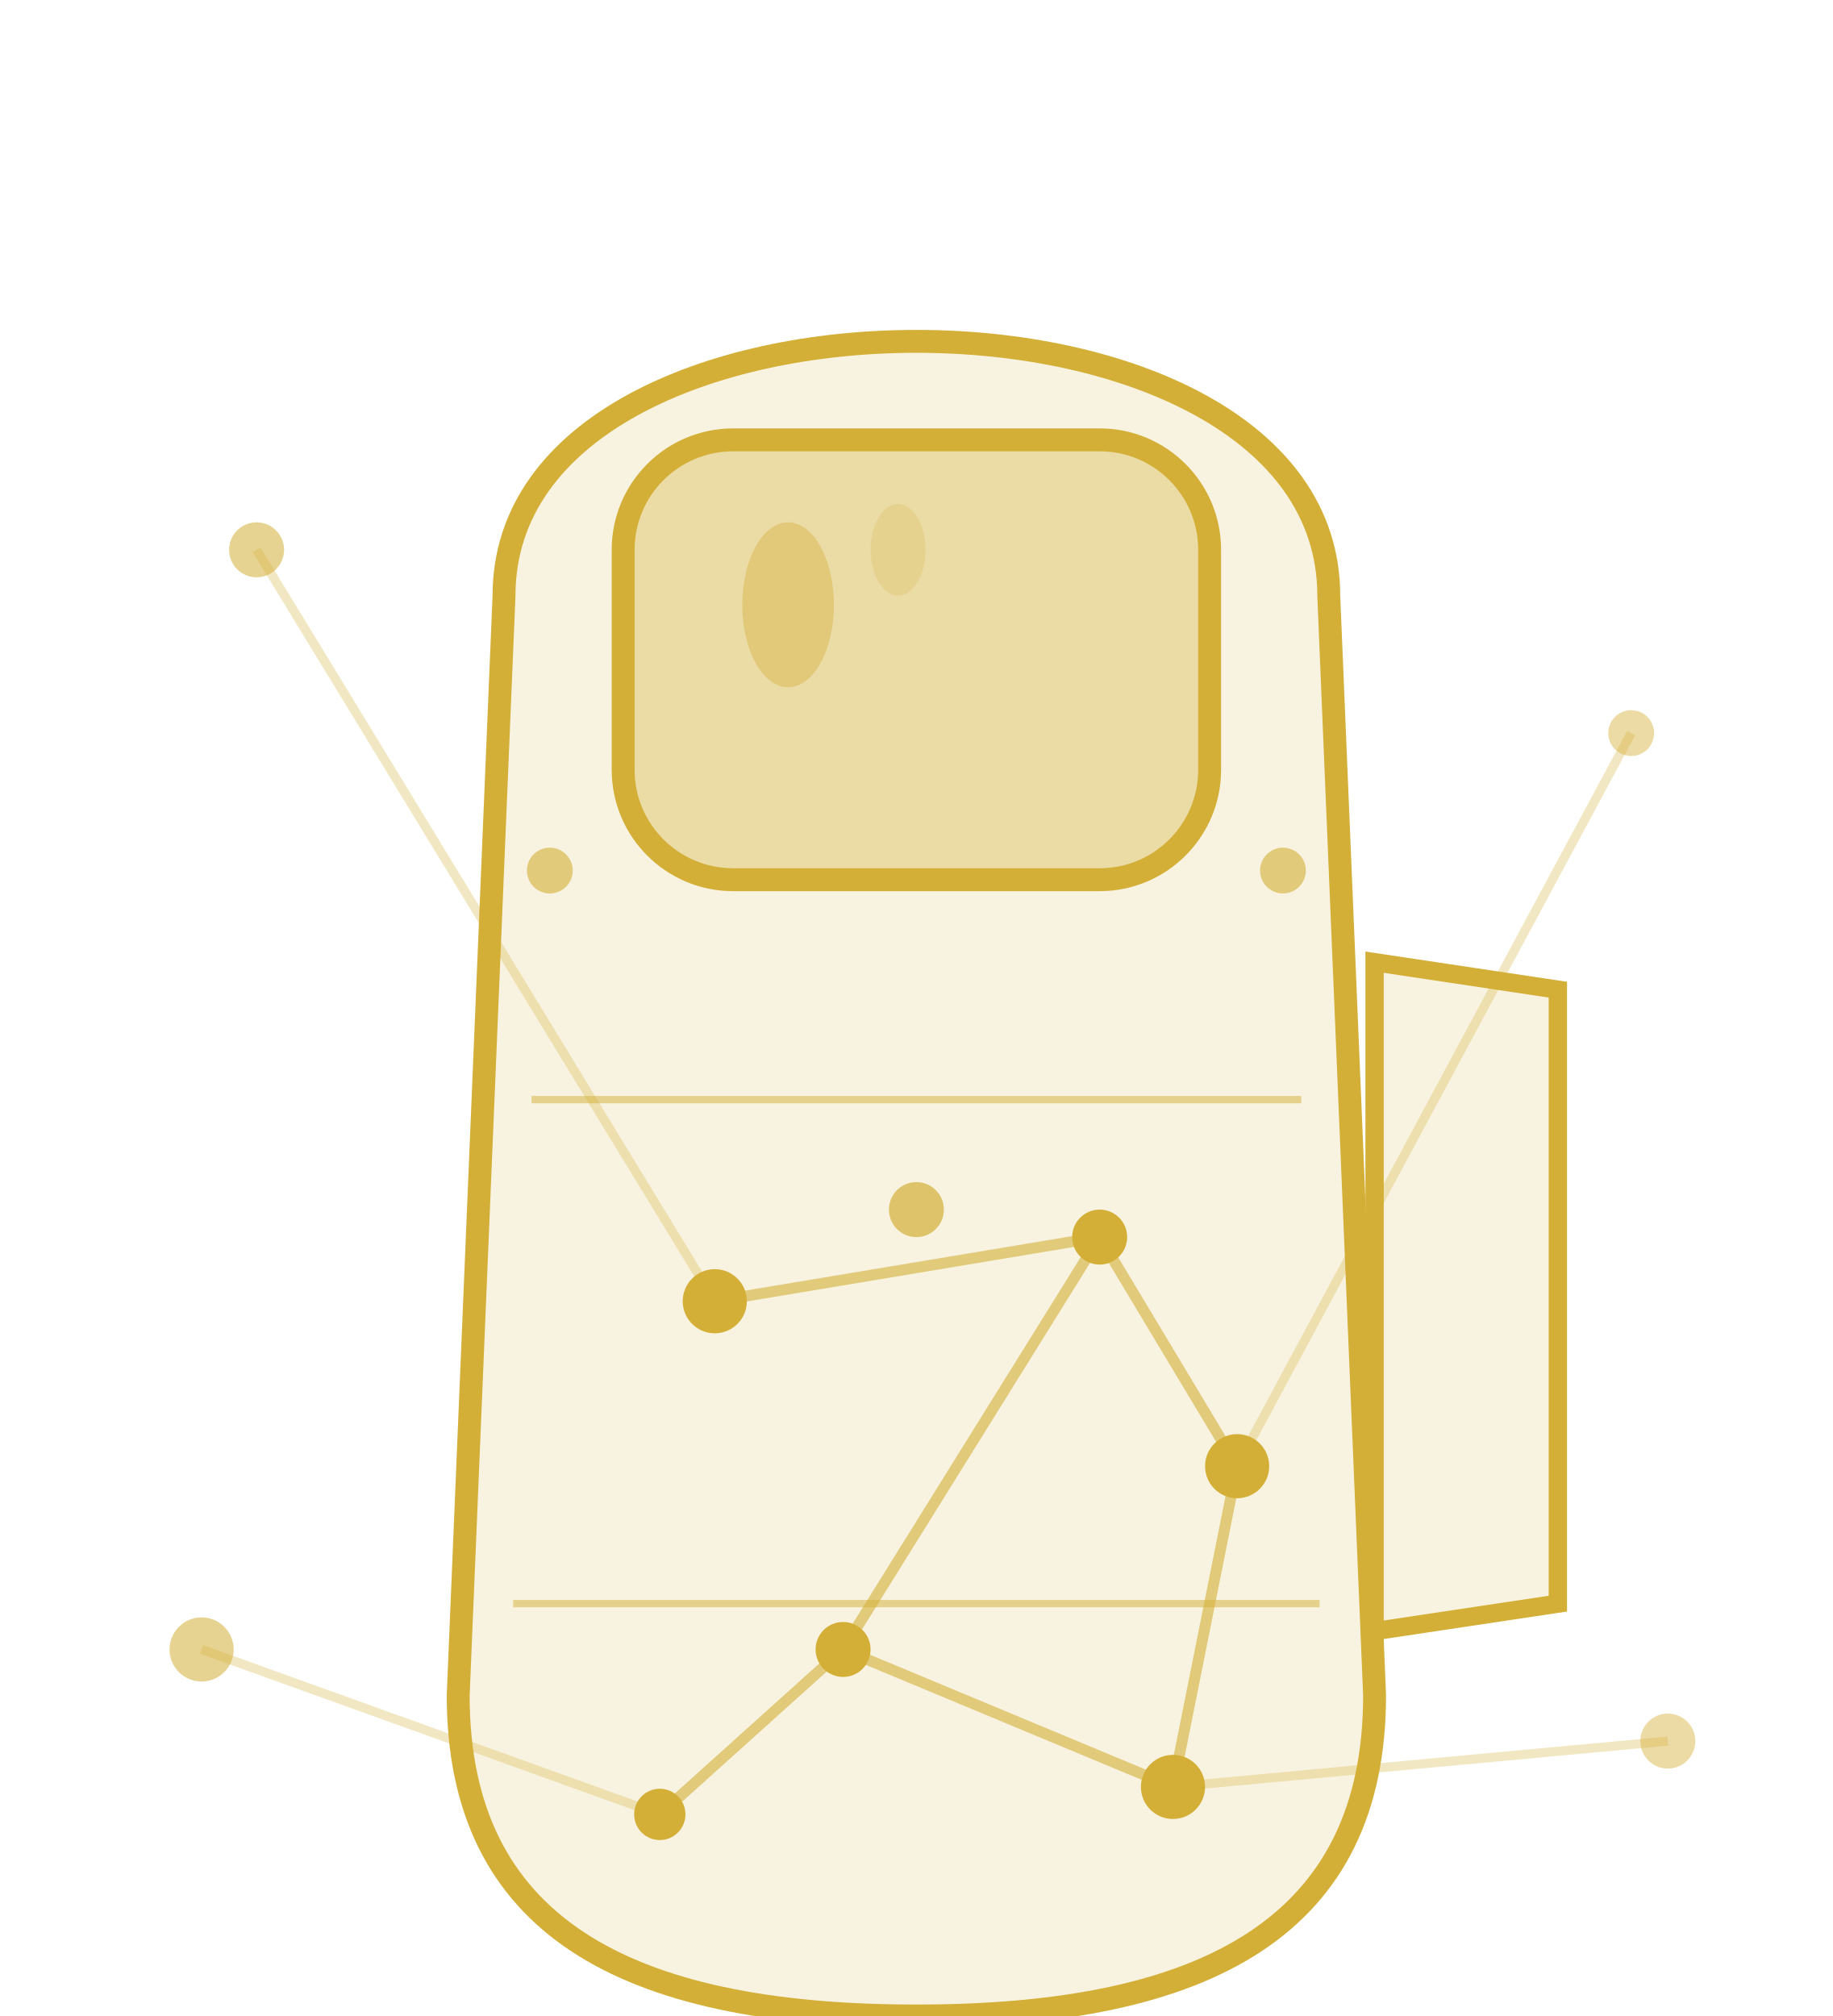
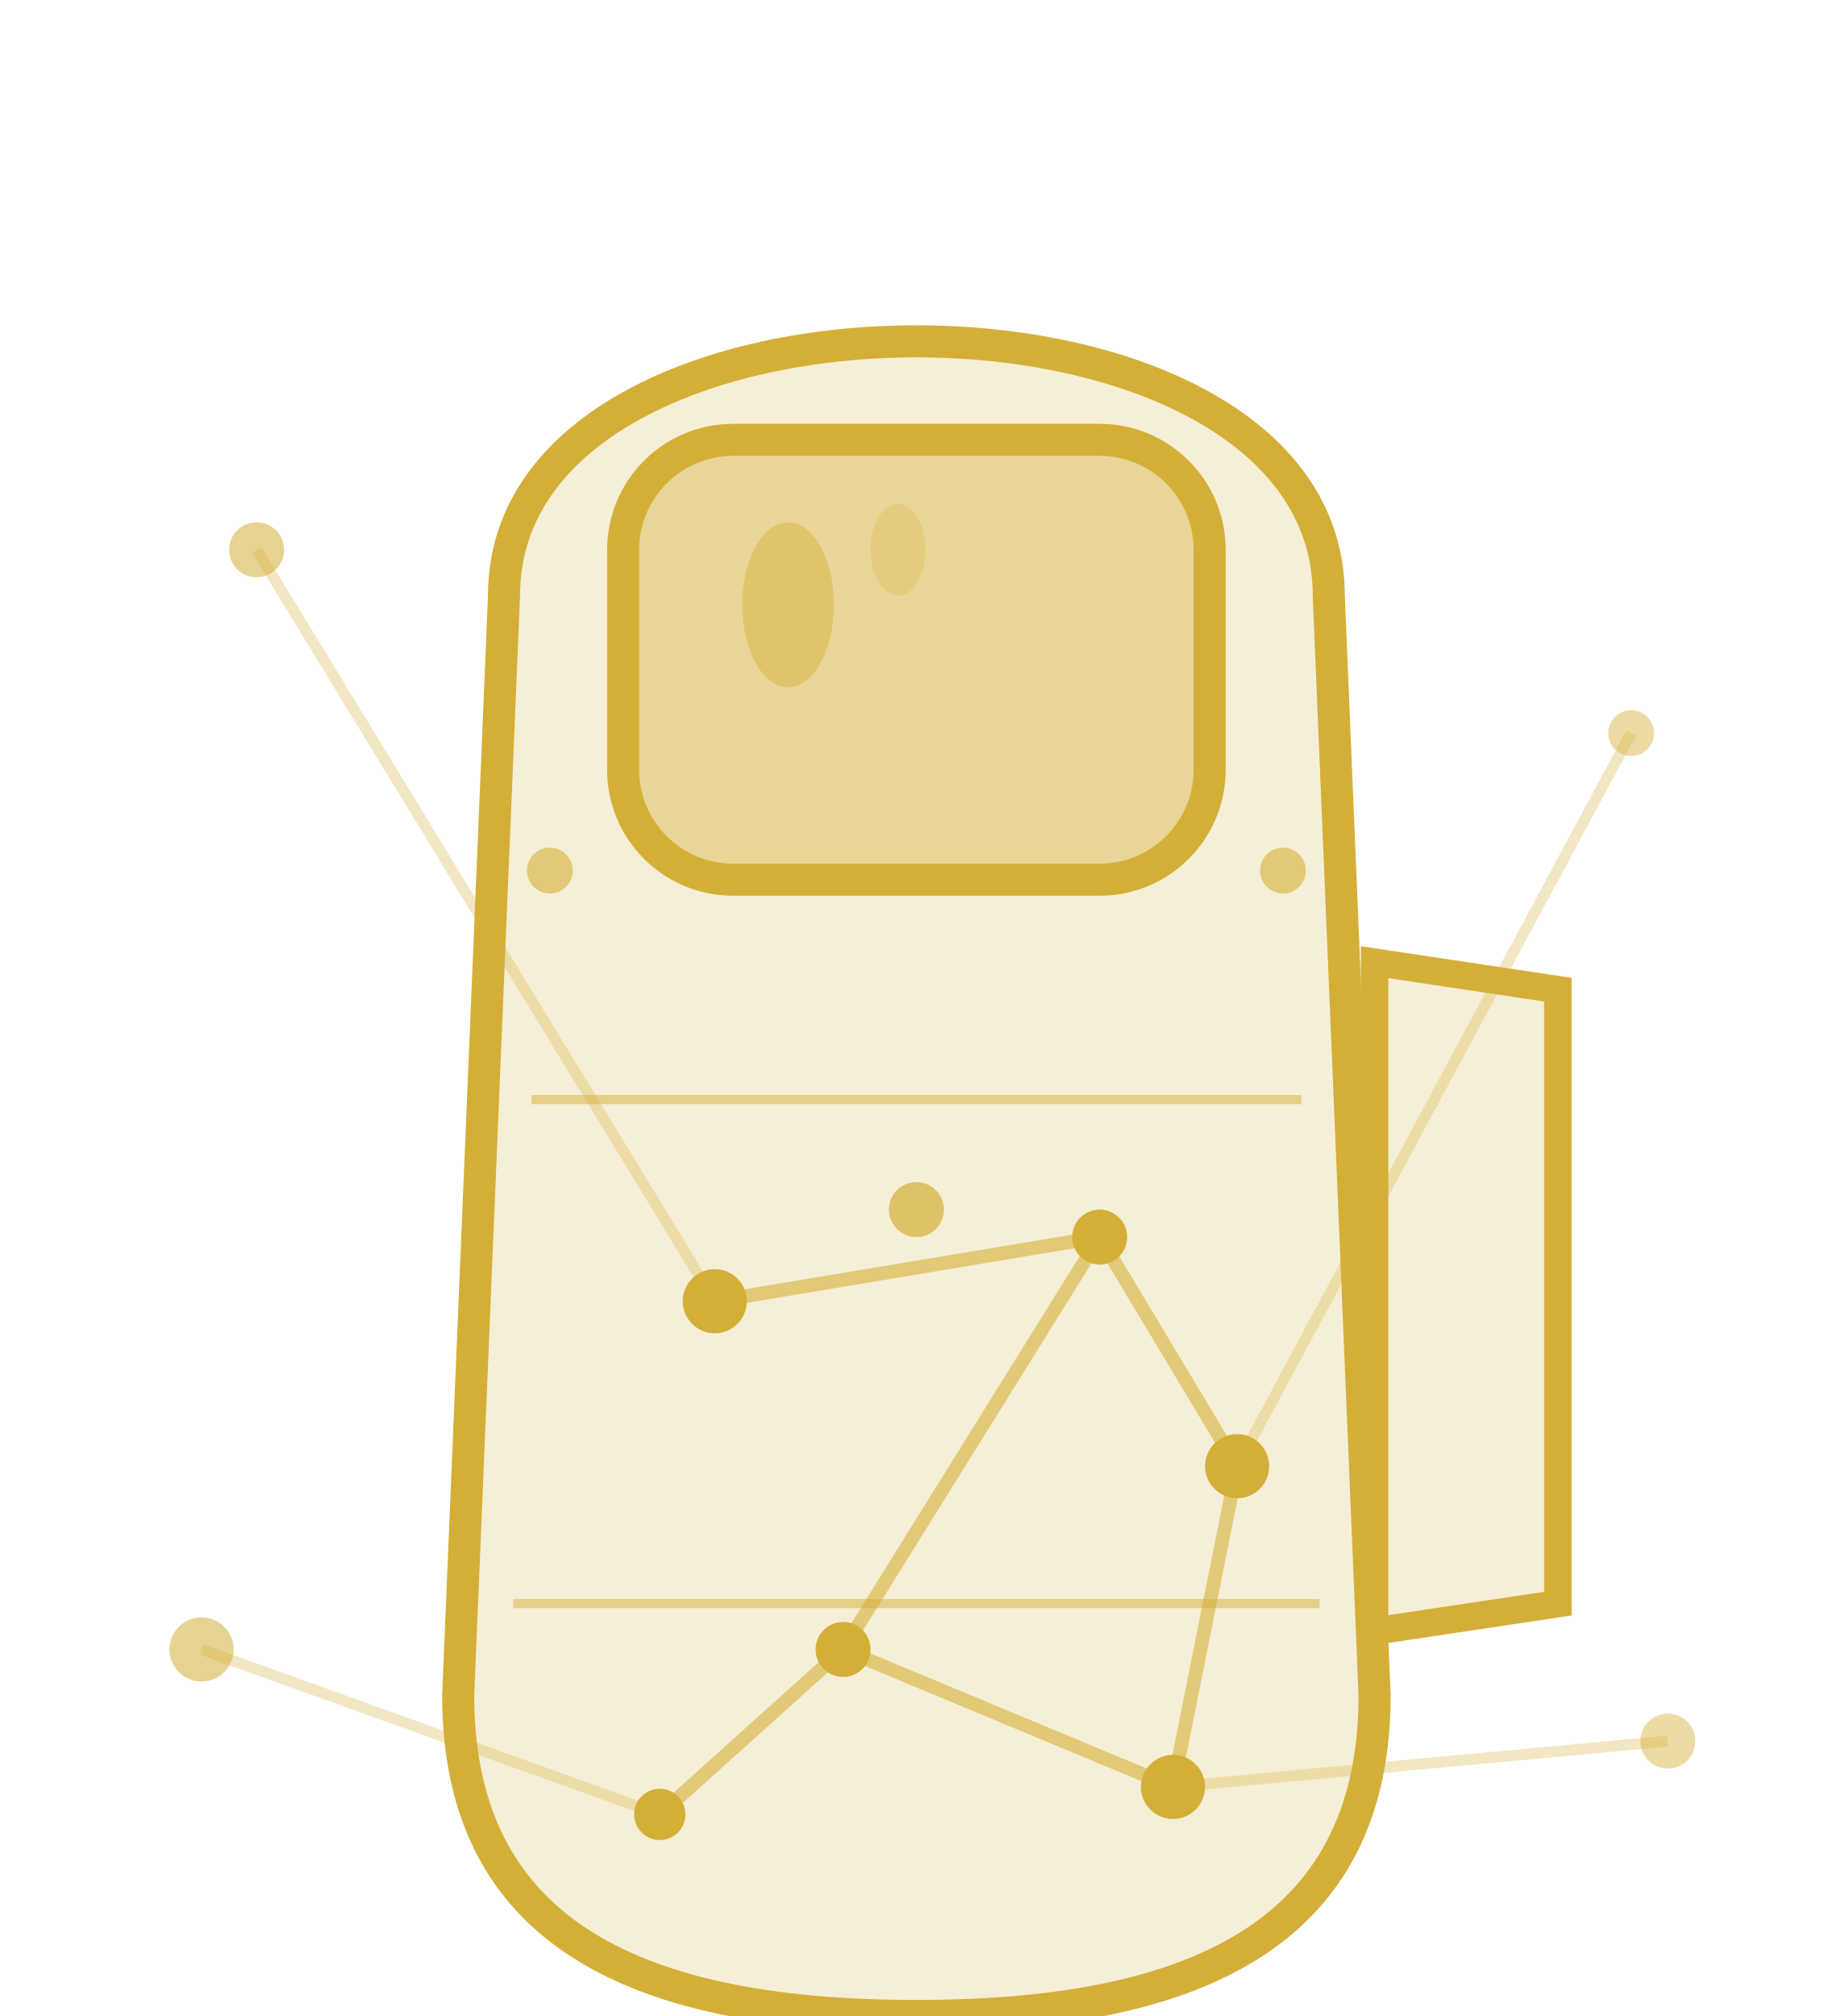
<svg xmlns="http://www.w3.org/2000/svg" viewBox="0 0 200 220" width="200" height="220">
-   <path d="M55,65 C55,28 145,28 145,65 L150,185 C150,210 132,220 100,220 C68,220 50,210 50,185 Z" fill="#d4af37" fill-opacity="0.15" stroke="#d4af37" stroke-width="2.5" />
-   <rect x="68" y="48" width="64" height="48" rx="12" fill="#d4af37" fill-opacity="0.35" stroke="#d4af37" stroke-width="2.5" />
-   <ellipse cx="86" cy="66" rx="5" ry="9" fill="#d4af37" fill-opacity="0.4" />
-   <ellipse cx="98" cy="60" rx="3" ry="5" fill="#d4af37" fill-opacity="0.2" />
-   <line x1="58" y1="120" x2="142" y2="120" stroke="#d4af37" stroke-width="0.8" opacity="0.5" />
-   <line x1="56" y1="175" x2="144" y2="175" stroke="#d4af37" stroke-width="0.8" opacity="0.5" />
+   <path d="M55,65 C55,28 145,28 145,65 L150,185 C150,210 132,220 100,220 C68,220 50,210 50,185 Z" fill="#d4af37" fill-opacity="0.2" stroke="#d4af37" stroke-width="3.5" />
+   <rect x="68" y="48" width="64" height="48" rx="12" fill="#d4af37" fill-opacity="0.4" stroke="#d4af37" stroke-width="3.5" />
+   <ellipse cx="86" cy="66" rx="5" ry="9" fill="#d4af37" fill-opacity="0.45" />
+   <ellipse cx="98" cy="60" rx="3" ry="5" fill="#d4af37" fill-opacity="0.25" />
+   <line x1="58" y1="120" x2="142" y2="120" stroke="#d4af37" stroke-width="1" opacity="0.5" />
+   <line x1="56" y1="175" x2="144" y2="175" stroke="#d4af37" stroke-width="1" opacity="0.5" />
  <circle cx="100" cy="132" r="3" fill="#d4af37" opacity="0.7" />
  <circle cx="60" cy="95" r="2.5" fill="#d4af37" opacity="0.6" />
  <circle cx="140" cy="95" r="2.5" fill="#d4af37" opacity="0.6" />
-   <path d="M150,105 L170,108 L170,175 L150,178 Z" fill="#d4af37" fill-opacity="0.15" stroke="#d4af37" stroke-width="2" />
+   <path d="M150,105 L170,108 L170,175 L150,178 Z" fill="#d4af37" fill-opacity="0.2" stroke="#d4af37" stroke-width="3" />
  <circle cx="78" cy="142" r="3.5" fill="#d4af37" />
  <circle cx="120" cy="135" r="3" fill="#d4af37" />
  <circle cx="135" cy="160" r="3.5" fill="#d4af37" />
  <circle cx="92" cy="180" r="3" fill="#d4af37" />
  <circle cx="128" cy="195" r="3.5" fill="#d4af37" />
  <circle cx="72" cy="198" r="2.8" fill="#d4af37" />
-   <line x1="78" y1="142" x2="120" y2="135" stroke="#d4af37" stroke-width="1.2" opacity="0.6" />
-   <line x1="120" y1="135" x2="135" y2="160" stroke="#d4af37" stroke-width="1.2" opacity="0.6" />
-   <line x1="120" y1="135" x2="92" y2="180" stroke="#d4af37" stroke-width="1.2" opacity="0.6" />
-   <line x1="92" y1="180" x2="128" y2="195" stroke="#d4af37" stroke-width="1.2" opacity="0.6" />
-   <line x1="135" y1="160" x2="128" y2="195" stroke="#d4af37" stroke-width="1.2" opacity="0.6" />
-   <line x1="92" y1="180" x2="72" y2="198" stroke="#d4af37" stroke-width="1.2" opacity="0.6" />
+   <line x1="78" y1="142" x2="120" y2="135" stroke="#d4af37" stroke-width="1.5" opacity="0.6" />
+   <line x1="120" y1="135" x2="135" y2="160" stroke="#d4af37" stroke-width="1.5" opacity="0.6" />
+   <line x1="120" y1="135" x2="92" y2="180" stroke="#d4af37" stroke-width="1.5" opacity="0.6" />
+   <line x1="92" y1="180" x2="128" y2="195" stroke="#d4af37" stroke-width="1.5" opacity="0.6" />
+   <line x1="135" y1="160" x2="128" y2="195" stroke="#d4af37" stroke-width="1.5" opacity="0.6" />
+   <line x1="92" y1="180" x2="72" y2="198" stroke="#d4af37" stroke-width="1.5" opacity="0.6" />
  <circle cx="28" cy="60" r="3" fill="#d4af37" opacity="0.55" />
  <circle cx="178" cy="80" r="2.5" fill="#d4af37" opacity="0.45" />
  <circle cx="22" cy="180" r="3.5" fill="#d4af37" opacity="0.55" />
  <circle cx="182" cy="190" r="3" fill="#d4af37" opacity="0.45" />
-   <line x1="28" y1="60" x2="78" y2="142" stroke="#d4af37" stroke-width="1" opacity="0.3" />
-   <line x1="178" y1="80" x2="135" y2="160" stroke="#d4af37" stroke-width="1" opacity="0.3" />
-   <line x1="22" y1="180" x2="72" y2="198" stroke="#d4af37" stroke-width="1" opacity="0.3" />
-   <line x1="182" y1="190" x2="128" y2="195" stroke="#d4af37" stroke-width="1" opacity="0.3" />
+   <line x1="28" y1="60" x2="78" y2="142" stroke="#d4af37" stroke-width="1.2" opacity="0.3" />
+   <line x1="178" y1="80" x2="135" y2="160" stroke="#d4af37" stroke-width="1.2" opacity="0.3" />
+   <line x1="22" y1="180" x2="72" y2="198" stroke="#d4af37" stroke-width="1.2" opacity="0.3" />
+   <line x1="182" y1="190" x2="128" y2="195" stroke="#d4af37" stroke-width="1.2" opacity="0.3" />
</svg>
